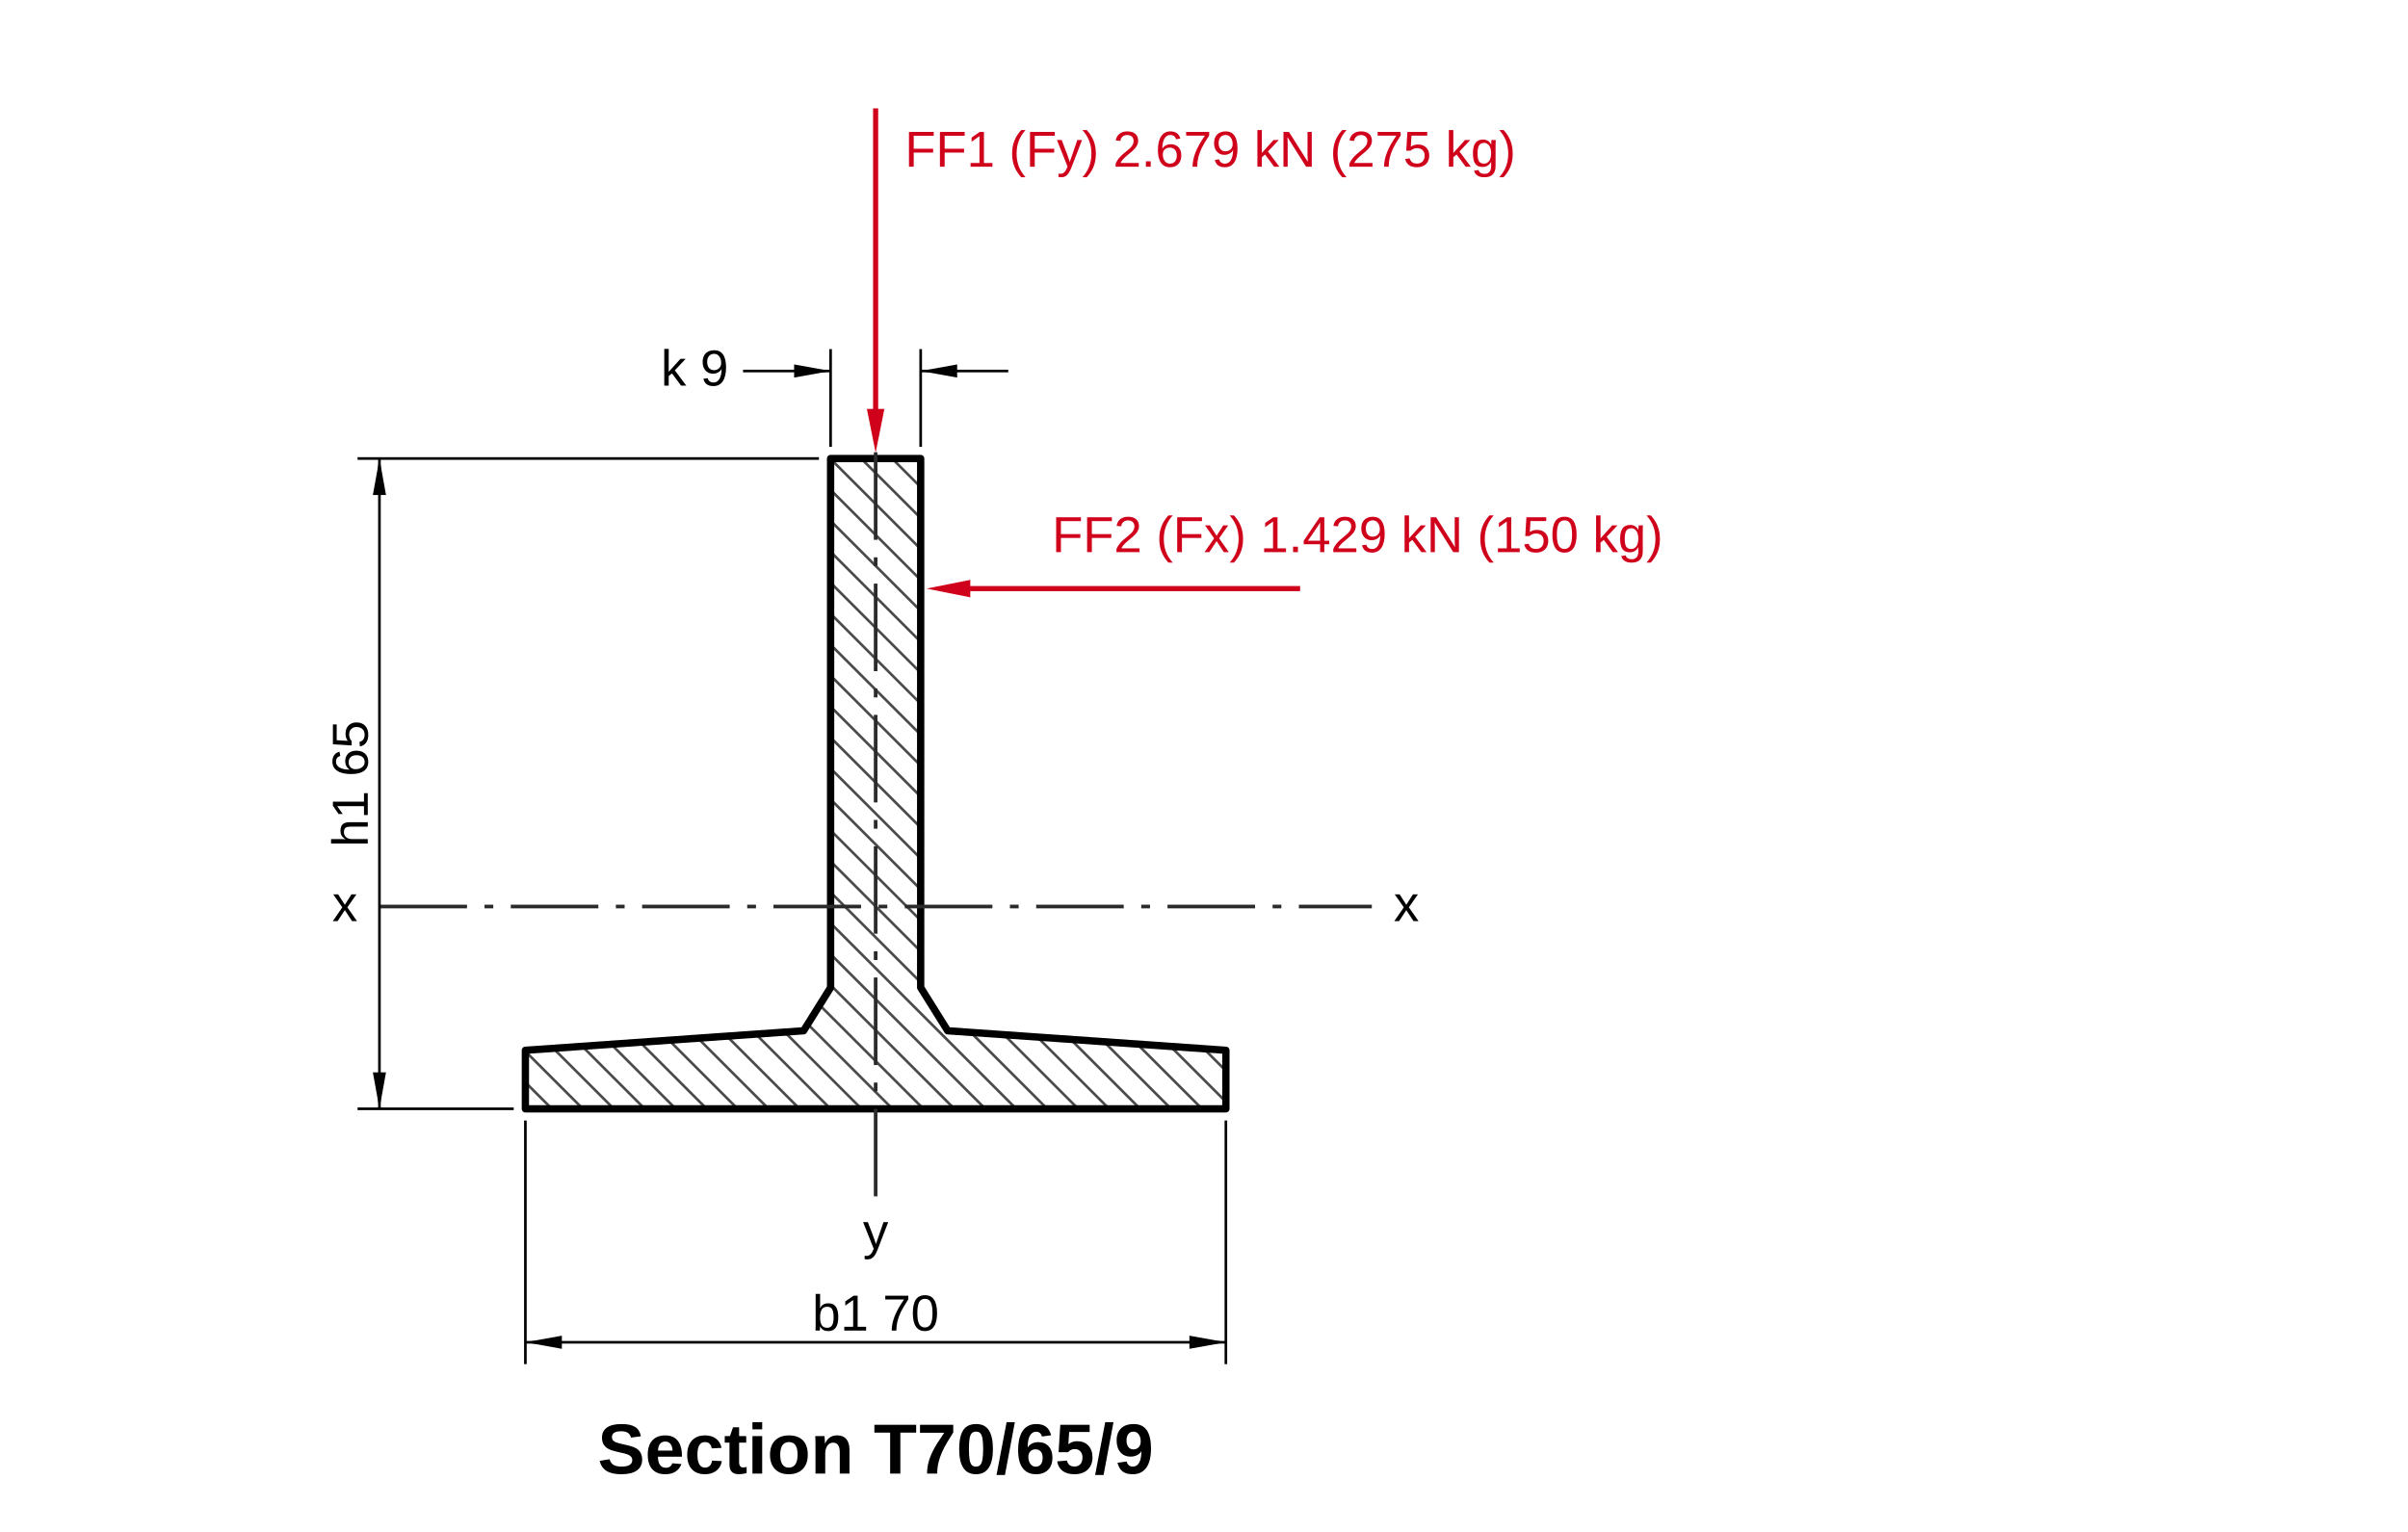
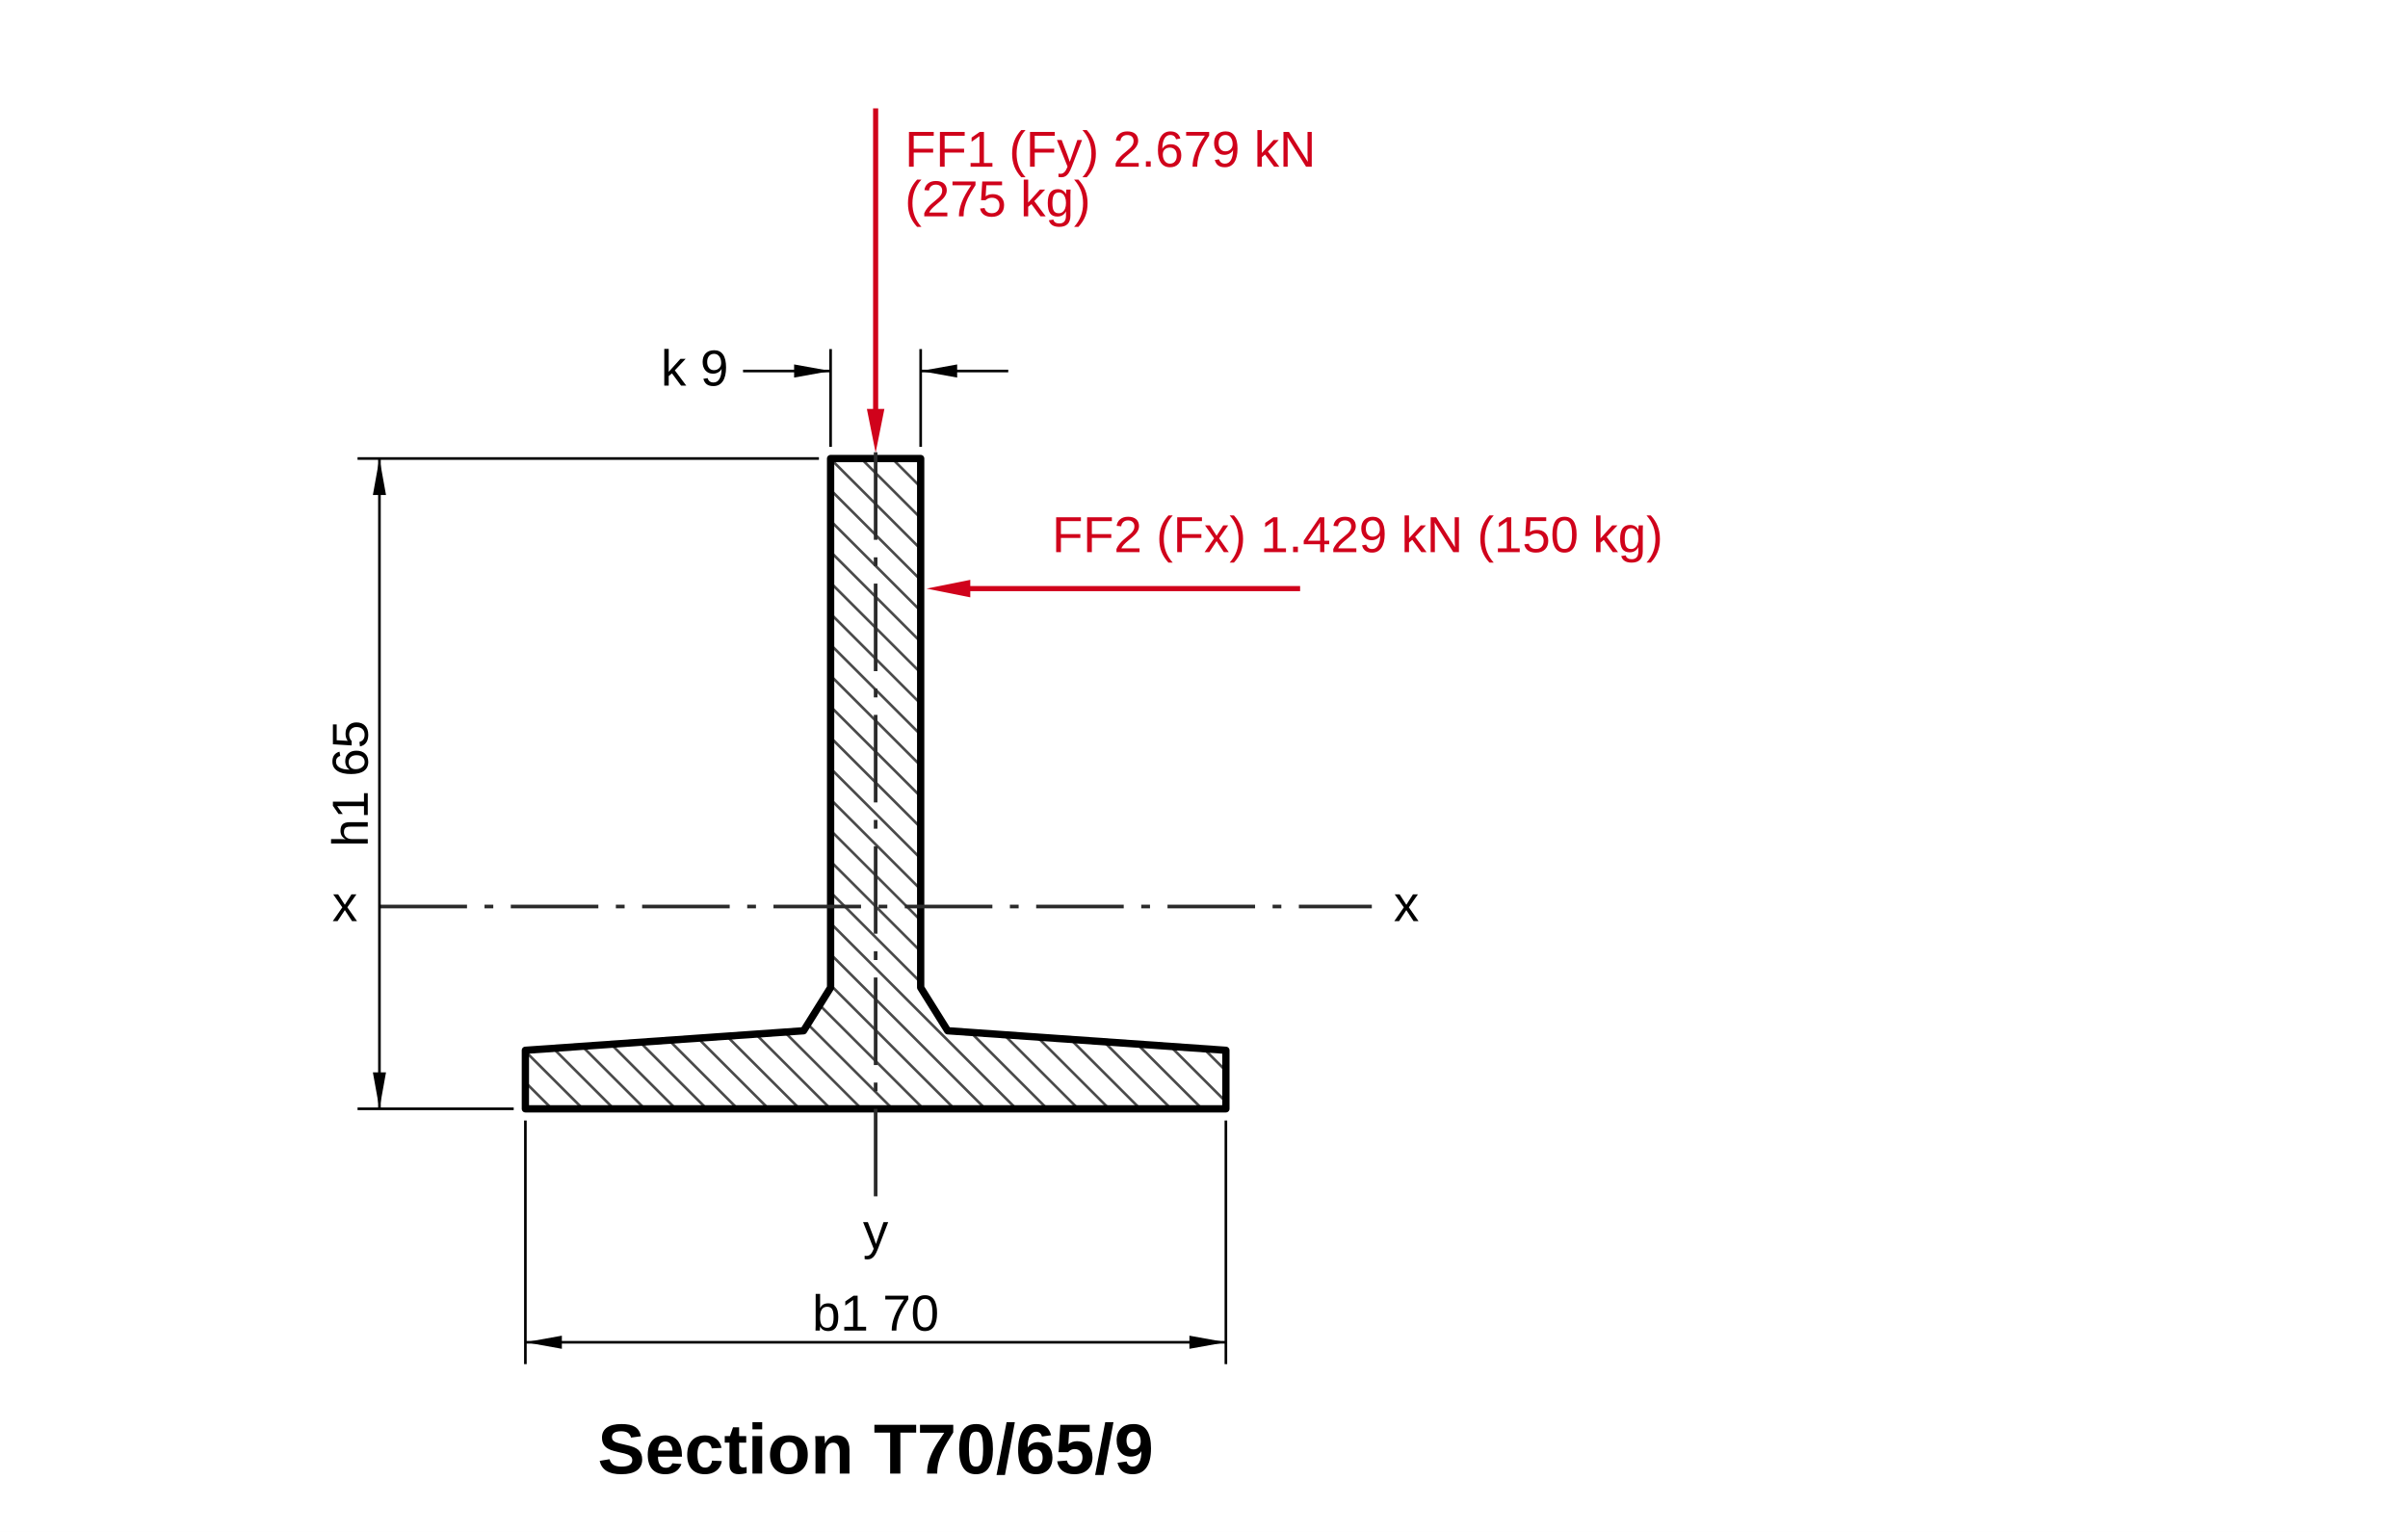
<svg xmlns="http://www.w3.org/2000/svg" version="1.1" width="165mm" height="105mm" viewBox="0 0 1650 1050" data-figure="F6">
  <rect x="0" y="0" width="1650" height="1050" fill="#FFFFFF" />
  <polyline points="611.27,314.29 630.86,333.87" fill="none" stroke="#4A4A4A" stroke-width="1.8" stroke-linejoin="round" stroke-linecap="butt" />
  <polyline points="590.06,314.29 630.86,355.09" fill="none" stroke="#4A4A4A" stroke-width="1.8" stroke-linejoin="round" stroke-linecap="butt" />
  <polyline points="569.14,314.58 630.86,376.3" fill="none" stroke="#4A4A4A" stroke-width="1.8" stroke-linejoin="round" stroke-linecap="butt" />
  <polyline points="569.14,335.8 630.86,397.51" fill="none" stroke="#4A4A4A" stroke-width="1.8" stroke-linejoin="round" stroke-linecap="butt" />
  <polyline points="569.14,357.01 630.86,418.73" fill="none" stroke="#4A4A4A" stroke-width="1.8" stroke-linejoin="round" stroke-linecap="butt" />
  <polyline points="569.14,378.22 630.86,439.94" fill="none" stroke="#4A4A4A" stroke-width="1.8" stroke-linejoin="round" stroke-linecap="butt" />
  <polyline points="569.14,399.44 630.86,461.15" fill="none" stroke="#4A4A4A" stroke-width="1.8" stroke-linejoin="round" stroke-linecap="butt" />
  <polyline points="569.14,420.65 630.86,482.36" fill="none" stroke="#4A4A4A" stroke-width="1.8" stroke-linejoin="round" stroke-linecap="butt" />
  <polyline points="569.14,441.86 630.86,503.58" fill="none" stroke="#4A4A4A" stroke-width="1.8" stroke-linejoin="round" stroke-linecap="butt" />
  <polyline points="569.14,463.08 630.86,524.79" fill="none" stroke="#4A4A4A" stroke-width="1.8" stroke-linejoin="round" stroke-linecap="butt" />
  <polyline points="824.89,718.83 840,733.93" fill="none" stroke="#4A4A4A" stroke-width="1.8" stroke-linejoin="round" stroke-linecap="butt" />
  <polyline points="569.14,484.29 630.86,546" fill="none" stroke="#4A4A4A" stroke-width="1.8" stroke-linejoin="round" stroke-linecap="butt" />
  <polyline points="802.08,717.23 840,755.15" fill="none" stroke="#4A4A4A" stroke-width="1.8" stroke-linejoin="round" stroke-linecap="butt" />
  <polyline points="569.14,505.5 630.86,567.22" fill="none" stroke="#4A4A4A" stroke-width="1.8" stroke-linejoin="round" stroke-linecap="butt" />
  <polyline points="779.27,715.63 823.64,760" fill="none" stroke="#4A4A4A" stroke-width="1.8" stroke-linejoin="round" stroke-linecap="butt" />
  <polyline points="569.14,526.72 630.86,588.43" fill="none" stroke="#4A4A4A" stroke-width="1.8" stroke-linejoin="round" stroke-linecap="butt" />
  <polyline points="756.45,714.03 802.43,760" fill="none" stroke="#4A4A4A" stroke-width="1.8" stroke-linejoin="round" stroke-linecap="butt" />
  <polyline points="569.14,547.93 630.86,609.64" fill="none" stroke="#4A4A4A" stroke-width="1.8" stroke-linejoin="round" stroke-linecap="butt" />
  <polyline points="733.64,712.43 781.21,760" fill="none" stroke="#4A4A4A" stroke-width="1.8" stroke-linejoin="round" stroke-linecap="butt" />
  <polyline points="569.14,569.14 630.86,630.86" fill="none" stroke="#4A4A4A" stroke-width="1.8" stroke-linejoin="round" stroke-linecap="butt" />
  <polyline points="710.82,710.82 760,760" fill="none" stroke="#4A4A4A" stroke-width="1.8" stroke-linejoin="round" stroke-linecap="butt" />
  <polyline points="569.14,590.36 630.86,652.07" fill="none" stroke="#4A4A4A" stroke-width="1.8" stroke-linejoin="round" stroke-linecap="butt" />
  <polyline points="688.01,709.22 738.79,760" fill="none" stroke="#4A4A4A" stroke-width="1.8" stroke-linejoin="round" stroke-linecap="butt" />
  <polyline points="569.14,611.57 630.86,673.28" fill="none" stroke="#4A4A4A" stroke-width="1.8" stroke-linejoin="round" stroke-linecap="butt" />
  <polyline points="665.2,707.62 717.57,760" fill="none" stroke="#4A4A4A" stroke-width="1.8" stroke-linejoin="round" stroke-linecap="butt" />
  <polyline points="569.14,632.78 696.36,760" fill="none" stroke="#4A4A4A" stroke-width="1.8" stroke-linejoin="round" stroke-linecap="butt" />
  <polyline points="569.14,654 675.15,760" fill="none" stroke="#4A4A4A" stroke-width="1.8" stroke-linejoin="round" stroke-linecap="butt" />
  <polyline points="569.14,675.21 653.93,760" fill="none" stroke="#4A4A4A" stroke-width="1.8" stroke-linejoin="round" stroke-linecap="butt" />
  <polyline points="561.63,688.91 632.72,760" fill="none" stroke="#4A4A4A" stroke-width="1.8" stroke-linejoin="round" stroke-linecap="butt" />
  <polyline points="553.47,701.96 611.51,760" fill="none" stroke="#4A4A4A" stroke-width="1.8" stroke-linejoin="round" stroke-linecap="butt" />
  <polyline points="537.71,707.42 590.29,760" fill="none" stroke="#4A4A4A" stroke-width="1.8" stroke-linejoin="round" stroke-linecap="butt" />
  <polyline points="517.89,708.81 569.08,760" fill="none" stroke="#4A4A4A" stroke-width="1.8" stroke-linejoin="round" stroke-linecap="butt" />
  <polyline points="498.07,710.2 547.87,760" fill="none" stroke="#4A4A4A" stroke-width="1.8" stroke-linejoin="round" stroke-linecap="butt" />
  <polyline points="478.25,711.59 526.65,760" fill="none" stroke="#4A4A4A" stroke-width="1.8" stroke-linejoin="round" stroke-linecap="butt" />
  <polyline points="458.42,712.98 505.44,760" fill="none" stroke="#4A4A4A" stroke-width="1.8" stroke-linejoin="round" stroke-linecap="butt" />
  <polyline points="438.6,714.37 484.23,760" fill="none" stroke="#4A4A4A" stroke-width="1.8" stroke-linejoin="round" stroke-linecap="butt" />
  <polyline points="418.78,715.76 463.02,760" fill="none" stroke="#4A4A4A" stroke-width="1.8" stroke-linejoin="round" stroke-linecap="butt" />
  <polyline points="398.96,717.15 441.8,760" fill="none" stroke="#4A4A4A" stroke-width="1.8" stroke-linejoin="round" stroke-linecap="butt" />
  <polyline points="379.13,718.54 420.59,760" fill="none" stroke="#4A4A4A" stroke-width="1.8" stroke-linejoin="round" stroke-linecap="butt" />
  <polyline points="360,720.62 399.38,760" fill="none" stroke="#4A4A4A" stroke-width="1.8" stroke-linejoin="round" stroke-linecap="butt" />
  <polyline points="360,741.84 378.16,760" fill="none" stroke="#4A4A4A" stroke-width="1.8" stroke-linejoin="round" stroke-linecap="butt" />
  <polygon data-tag="rail-section" data-value="T70/65/9" points="360,760 840,760 840,719.89 649.37,706.51 630.86,676.89 630.86,314.29 569.14,314.29 569.14,676.89 550.63,706.51 360,719.89" fill="none" stroke="#000000" stroke-width="5" stroke-linejoin="round" stroke-linecap="butt" />
  <polyline data-tag="axis-x" points="260,621.35 940,621.35" fill="none" stroke="#2B2B2B" stroke-width="2.5" stroke-linejoin="round" stroke-linecap="butt" stroke-dasharray="60 12 6 12" />
  <text x="245" y="631.35" font-family="ISOCPEUR, 'Arial Narrow', Arial, sans-serif" font-size="34.72" text-anchor="end" fill="#000000">x</text>
  <text x="955" y="631.35" font-family="ISOCPEUR, 'Arial Narrow', Arial, sans-serif" font-size="34.72" text-anchor="start" fill="#000000">x</text>
  <polyline data-tag="axis-y" points="600,820 600,234.29" fill="none" stroke="#2B2B2B" stroke-width="2.5" stroke-linejoin="round" stroke-linecap="butt" stroke-dasharray="60 12 6 12" />
  <text x="600" y="856" font-family="ISOCPEUR, 'Arial Narrow', Arial, sans-serif" font-size="34.72" text-anchor="middle" fill="#000000">y</text>
  <polyline data-tag="force-fy" data-value="2.679" points="600,74.29 600,290.29" fill="none" stroke="#D0021B" stroke-width="3.5" stroke-linejoin="round" stroke-linecap="butt" />
  <polygon points="600,310.29 594,280.29 606,280.29" fill="#D0021B" stroke="none" />
-   <text data-tag="force-fy-text" data-value="2.679" x="620" y="114.29" font-family="ISOCPEUR, 'Arial Narrow', Arial, sans-serif" font-size="34.72" text-anchor="start" fill="#D0021B">FF1 (Fy) 2.679 kN (275 kg)</text>
+   <text data-tag="force-fy-text" data-value="2.679" x="620" y="114.29" font-family="ISOCPEUR, 'Arial Narrow', Arial, sans-serif" font-size="34.72" text-anchor="start" fill="#D0021B">FF1 (Fy) 2.679 kN</text>
+   <text data-tag="kg-force-fy-text" data-value="275" x="620" y="148.29" font-family="ISOCPEUR, 'Arial Narrow', Arial, sans-serif" font-size="34.72" text-anchor="start" fill="#D0021B">(275 kg)</text>
  <polyline data-tag="force-fx" data-value="1.429" points="890.86,403.43 654.86,403.43" fill="none" stroke="#D0021B" stroke-width="3.5" stroke-linejoin="round" stroke-linecap="butt" />
  <polygon points="634.86,403.43 664.86,397.43 664.86,409.43" fill="#D0021B" stroke="none" />
  <text data-tag="force-fx-text" data-value="1.429" x="720.86" y="378.43" font-family="ISOCPEUR, 'Arial Narrow', Arial, sans-serif" font-size="34.72" text-anchor="start" fill="#D0021B">FF2 (Fx) 1.429 kN (150 kg)</text>
  <polyline data-tag="dim-b1-ext" points="360,768 360,935" fill="none" stroke="#000000" stroke-width="1.8" stroke-linejoin="round" stroke-linecap="butt" />
  <polyline data-tag="dim-b1-ext" points="840,768 840,935" fill="none" stroke="#000000" stroke-width="1.8" stroke-linejoin="round" stroke-linecap="butt" />
  <polyline data-tag="dim-b1" data-value="70" points="360,920 840,920" fill="none" stroke="#000000" stroke-width="1.8" stroke-linejoin="round" stroke-linecap="butt" />
  <polygon points="360,920 385,915.5 385,924.5" fill="#000000" stroke="none" />
  <polygon points="840,920 815,924.5 815,915.5" fill="#000000" stroke="none" />
  <text data-tag="dim-b1-text" data-value="70" x="600" y="912" font-family="ISOCPEUR, 'Arial Narrow', Arial, sans-serif" font-size="34.72" text-anchor="middle" fill="#000000">b1 70</text>
  <polyline data-tag="dim-h1-ext" points="352,760 245,760" fill="none" stroke="#000000" stroke-width="1.8" stroke-linejoin="round" stroke-linecap="butt" />
  <polyline data-tag="dim-h1-ext" points="561.14,314.29 245,314.29" fill="none" stroke="#000000" stroke-width="1.8" stroke-linejoin="round" stroke-linecap="butt" />
  <polyline data-tag="dim-h1" data-value="65" points="260,760 260,314.29" fill="none" stroke="#000000" stroke-width="1.8" stroke-linejoin="round" stroke-linecap="butt" />
  <polygon points="260,760 255.5,735 264.5,735" fill="#000000" stroke="none" />
  <polygon points="260,314.29 264.5,339.29 255.5,339.29" fill="#000000" stroke="none" />
  <text data-tag="dim-h1-text" data-value="65" x="252" y="537.14" font-family="ISOCPEUR, 'Arial Narrow', Arial, sans-serif" font-size="34.72" text-anchor="middle" fill="#000000" transform="rotate(-90 252 537.14)">h1 65</text>
  <polyline data-tag="dim-k-ext" points="569.14,306.29 569.14,239.29" fill="none" stroke="#000000" stroke-width="1.8" stroke-linejoin="round" stroke-linecap="butt" />
  <polyline data-tag="dim-k-ext" points="630.86,306.29 630.86,239.29" fill="none" stroke="#000000" stroke-width="1.8" stroke-linejoin="round" stroke-linecap="butt" />
  <polyline data-tag="dim-k" points="509.14,254.29 569.14,254.29" fill="none" stroke="#000000" stroke-width="1.8" stroke-linejoin="round" stroke-linecap="butt" />
  <polyline data-tag="dim-k" points="630.86,254.29 690.86,254.29" fill="none" stroke="#000000" stroke-width="1.8" stroke-linejoin="round" stroke-linecap="butt" />
  <polygon points="569.14,254.29 544.14,258.79 544.14,249.79" fill="#000000" stroke="none" />
  <polygon points="630.86,254.29 655.86,249.79 655.86,258.79" fill="#000000" stroke="none" />
  <text data-tag="dim-k-text" data-value="9" x="499.14" y="264.29" font-family="ISOCPEUR, 'Arial Narrow', Arial, sans-serif" font-size="34.72" text-anchor="end" fill="#000000">k 9</text>
  <text data-tag="designation" data-value="T70/65/9" x="600" y="1010" font-family="ISOCPEUR, 'Arial Narrow', Arial, sans-serif" font-size="48.61" text-anchor="middle" fill="#000000" font-weight="bold">Section T70/65/9</text>
</svg>
